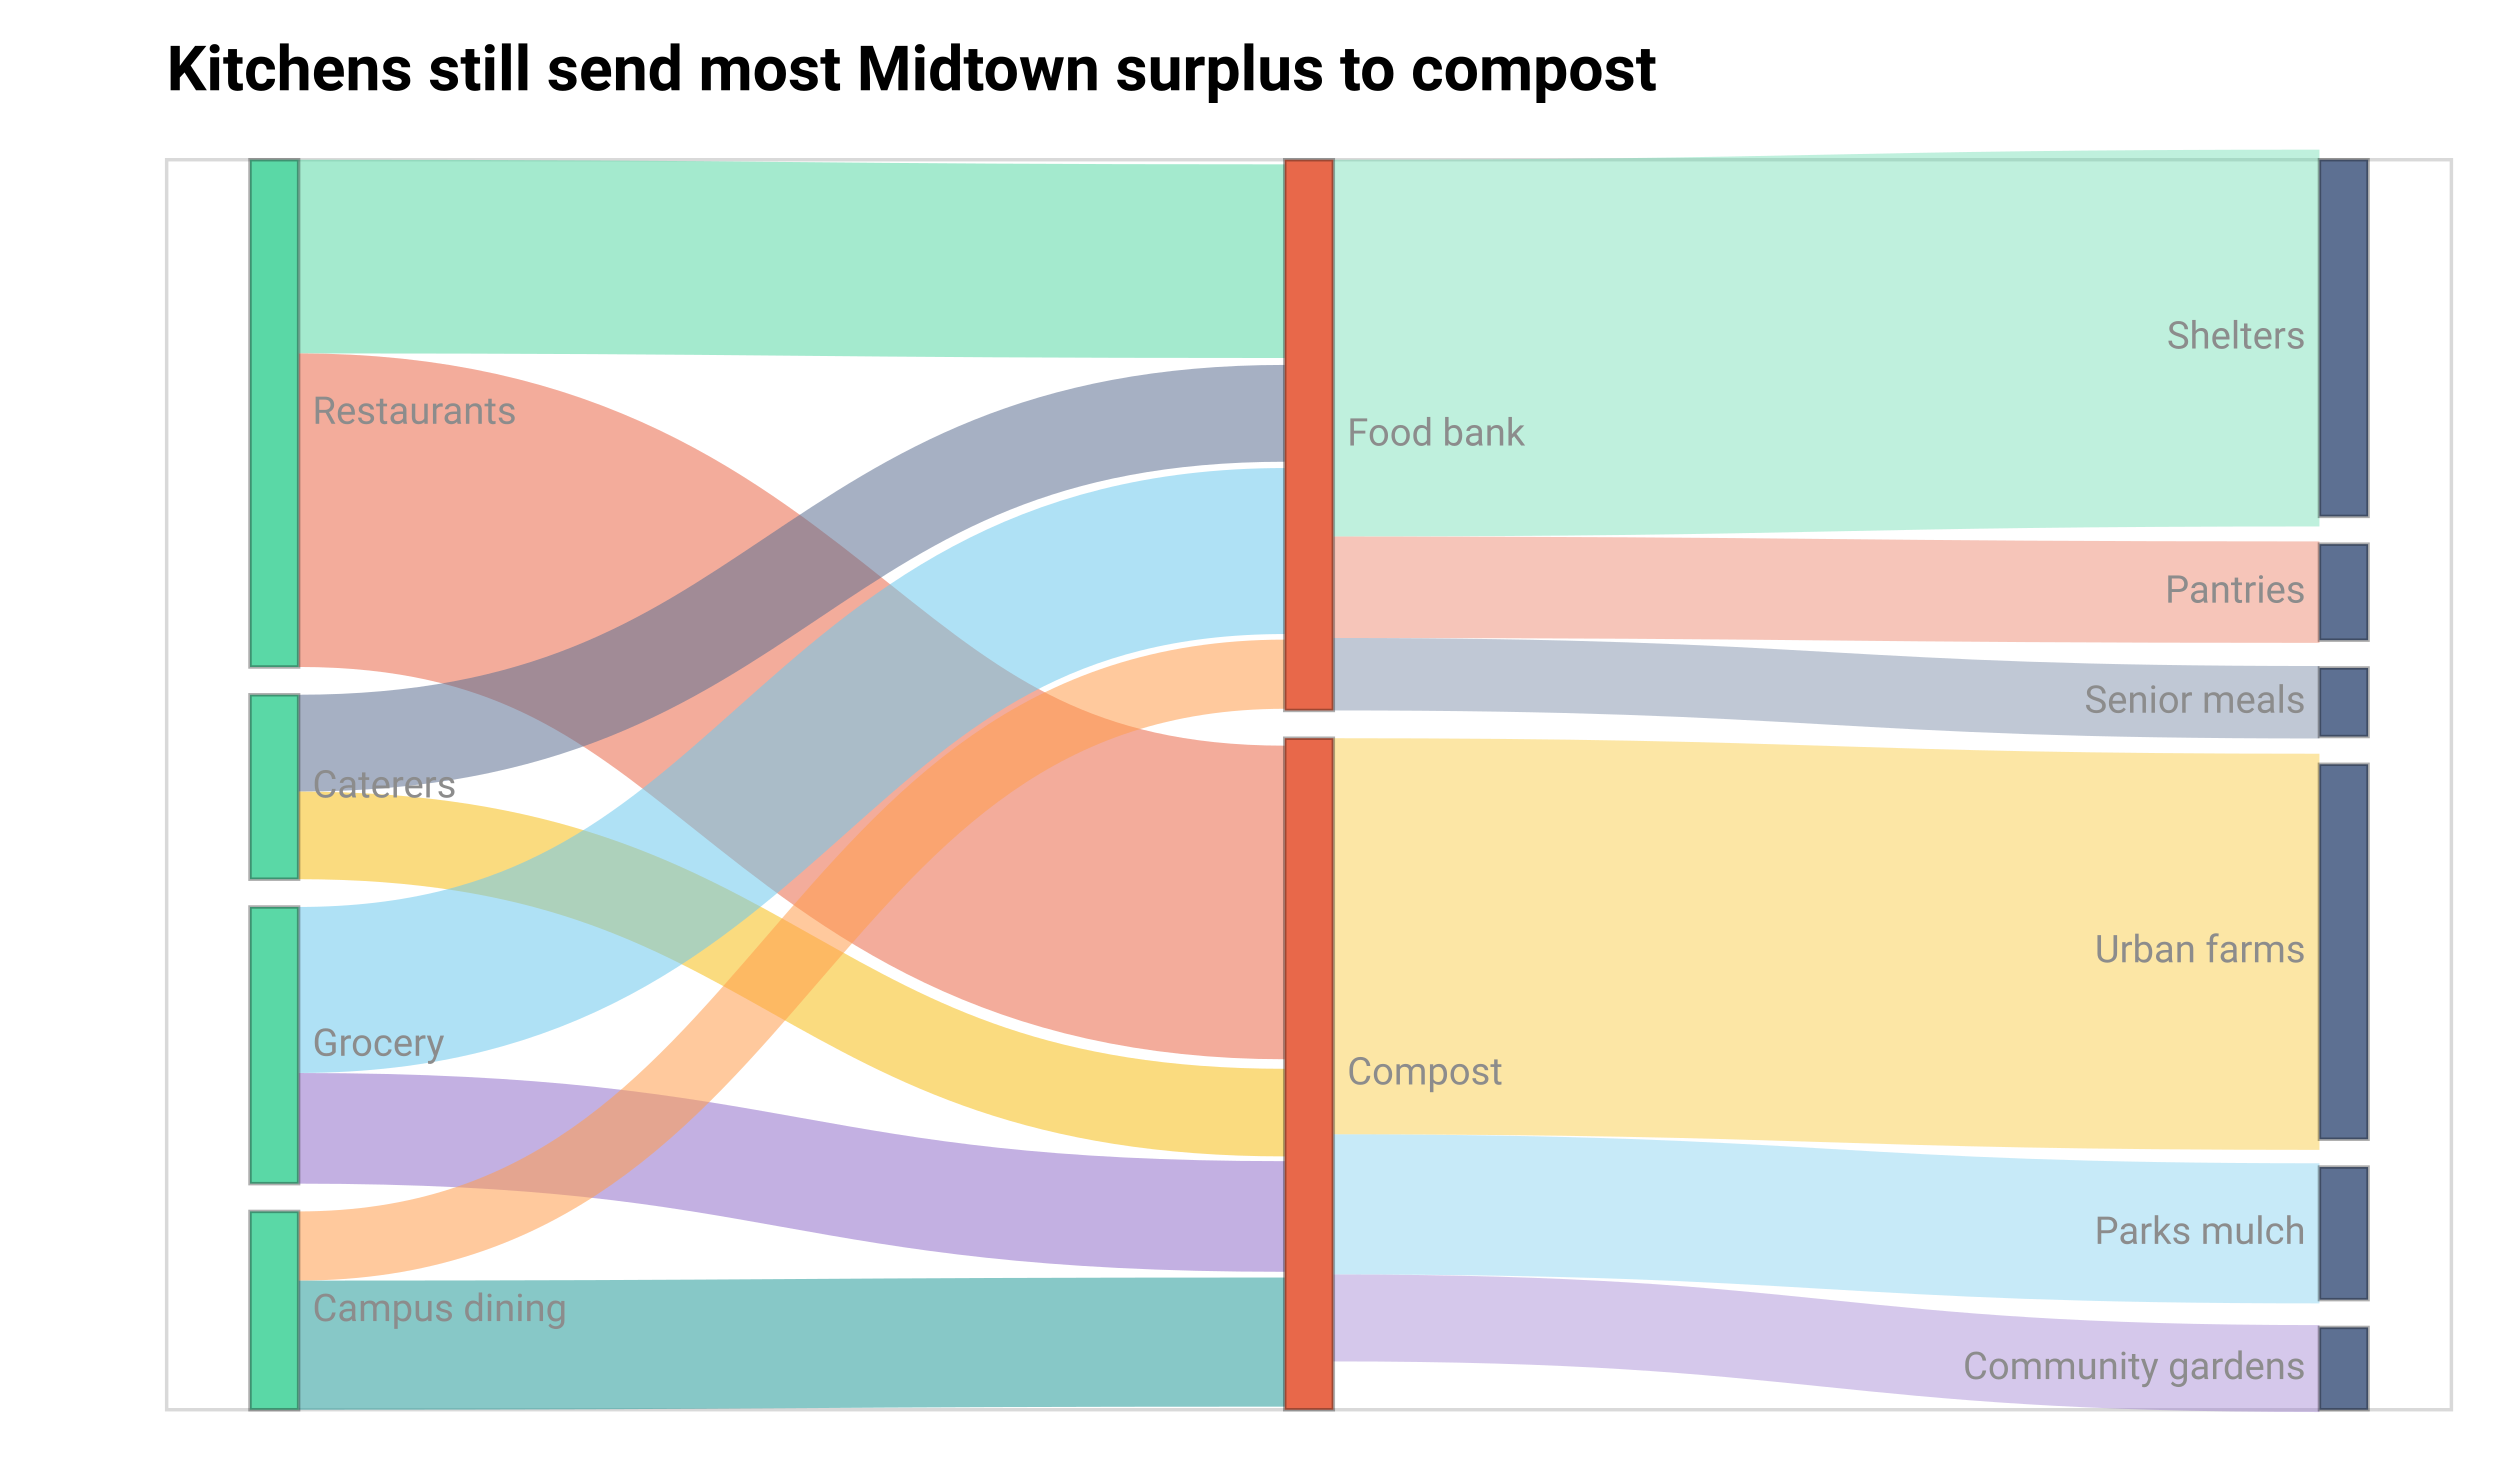
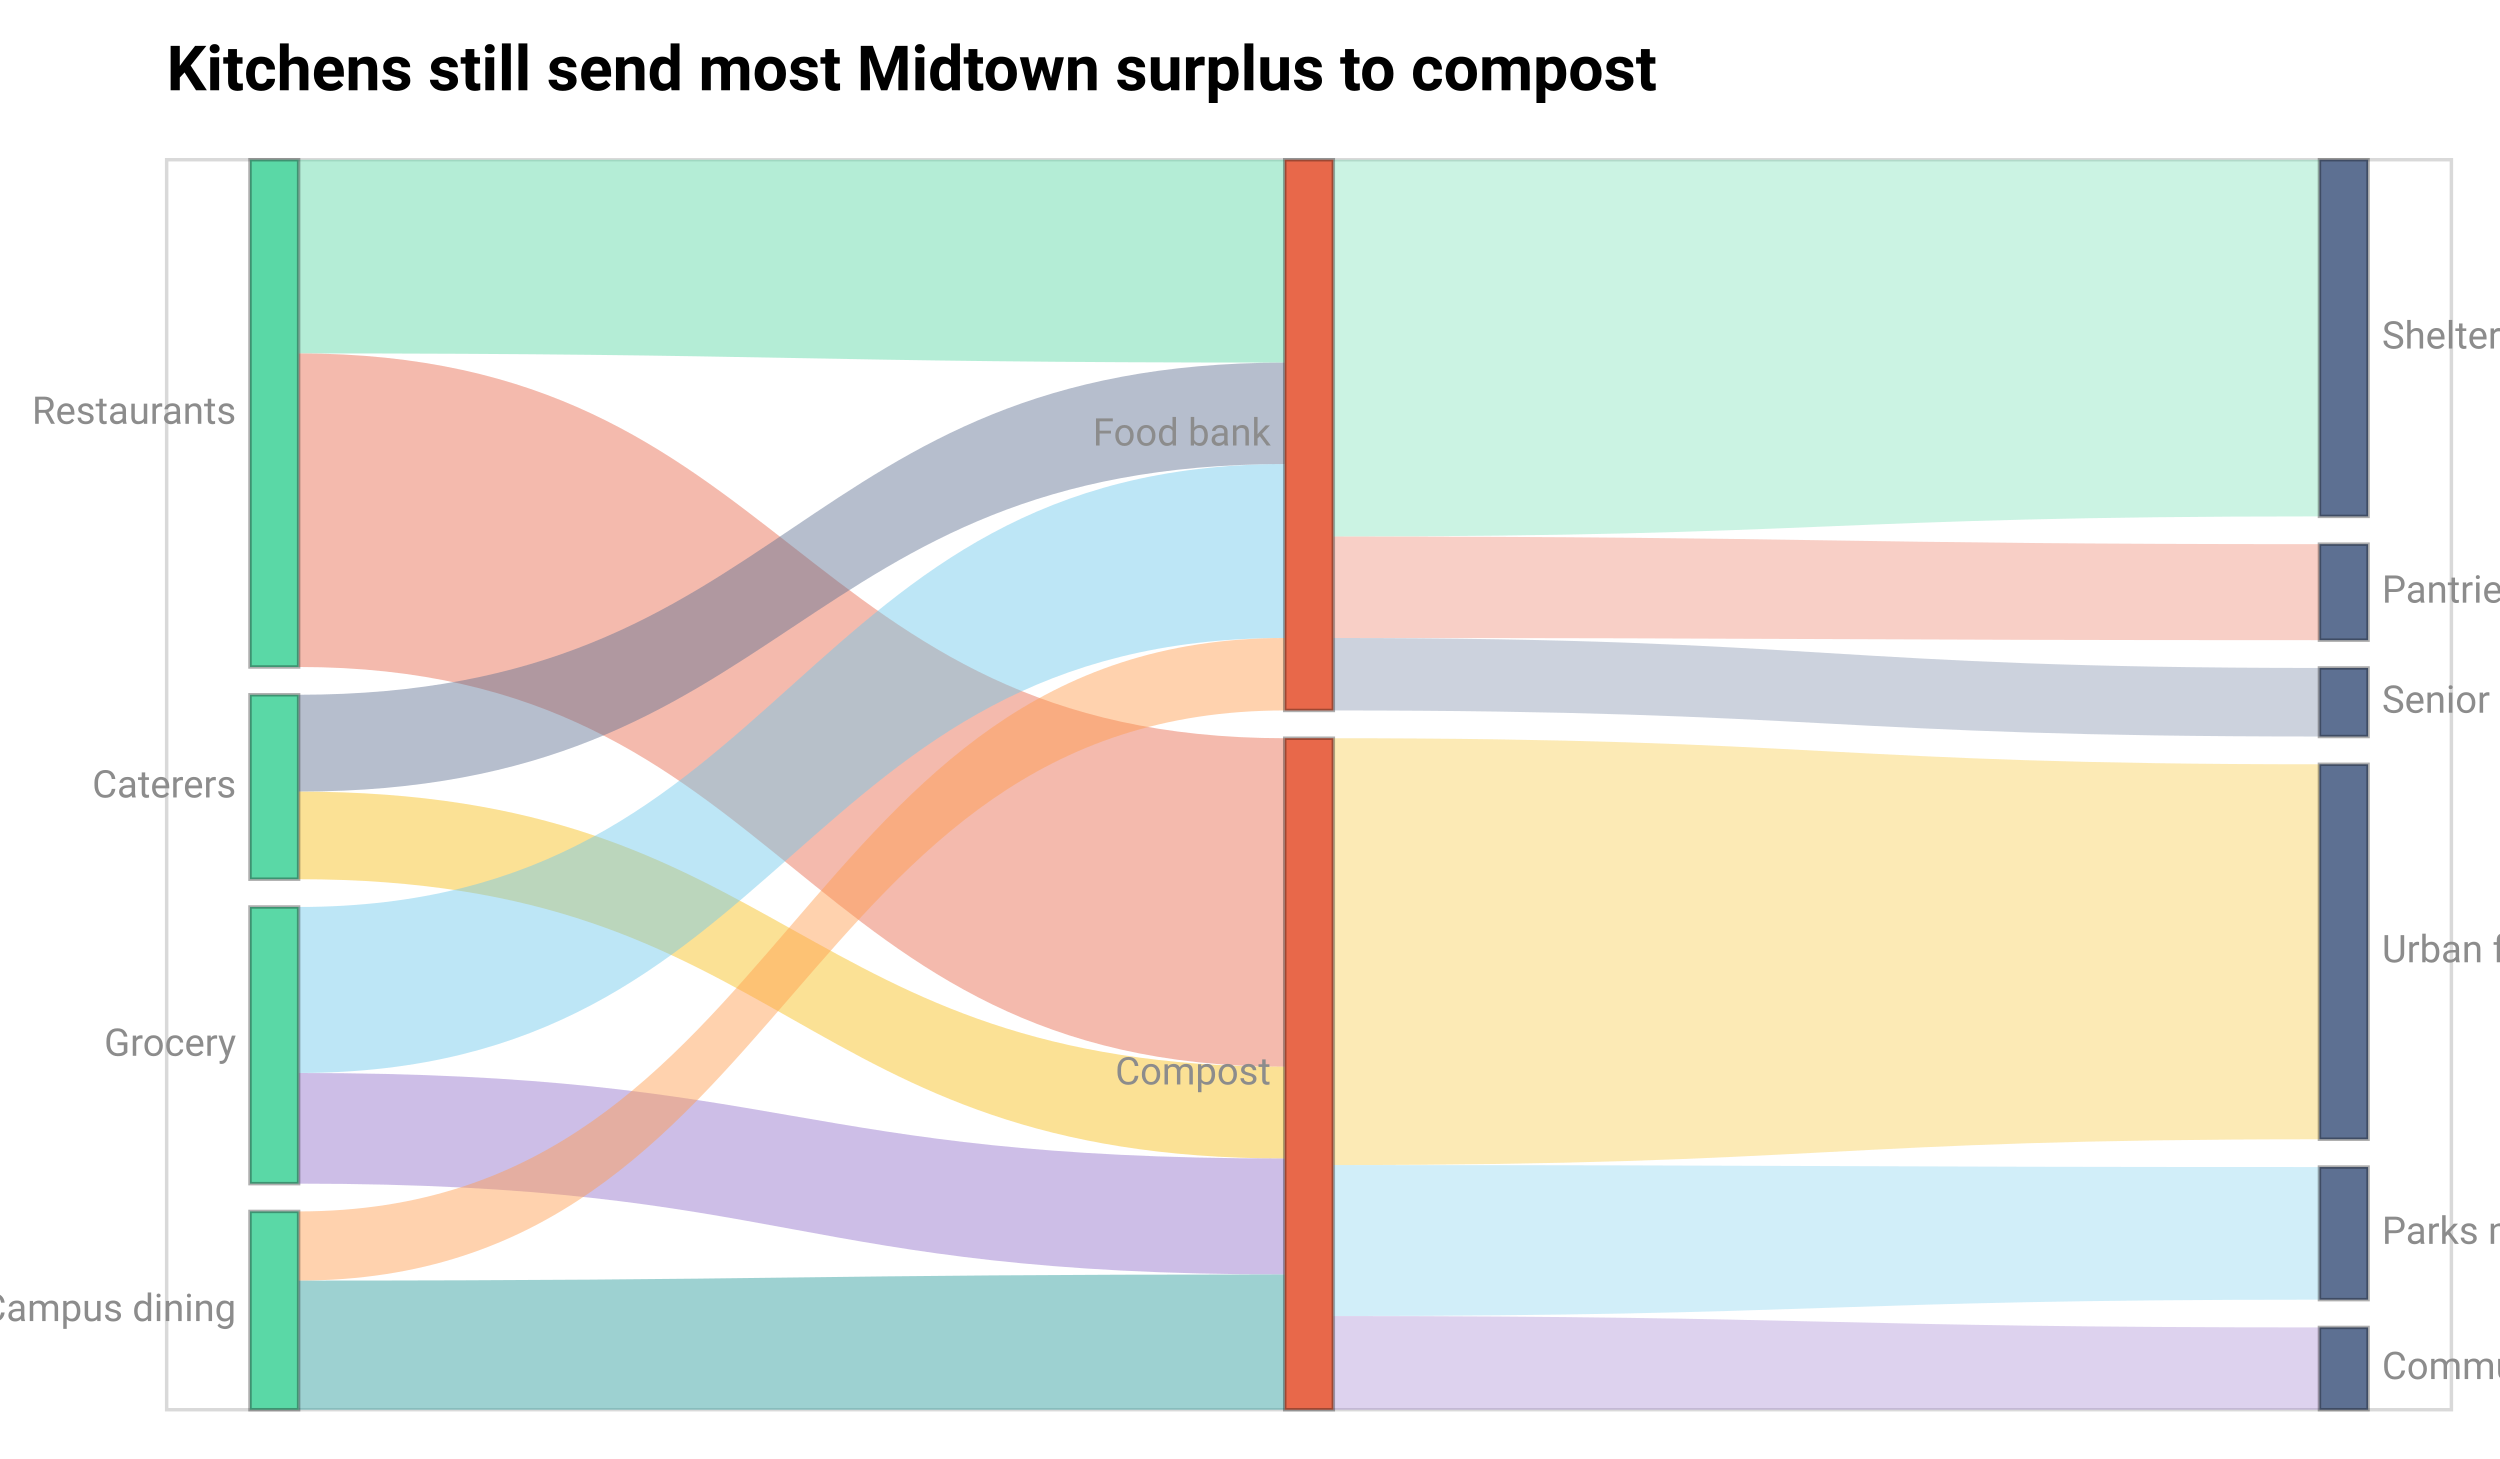
<svg xmlns="http://www.w3.org/2000/svg" width="720" height="420" viewBox="0 0 720 420" role="img" aria-label="sankey chart: Kitchens still send most Midtown surplus to compost, 14 rows, series to" aria-labelledby="mv-75dec1650bdfdd07-title" aria-describedby="mv-75dec1650bdfdd07-desc" data-markvis="2" data-chart-type="sankey" data-id="mv-75dec1650bdfdd07" font-family="-apple-system, BlinkMacSystemFont, &quot;Segoe UI&quot;, Roboto, &quot;Helvetica Neue&quot;, Arial, sans-serif" font-size="12">
  <text x="48" y="26" text-anchor="start" font-size="18" font-weight="600" fill="#000000">Kitchens still send most Midtown surplus to compost</text>
  <rect x="48" y="46" width="658" height="360" fill="none" stroke="#d9d9d9" stroke-width="1" data-plot-border="1" />
  <g data-sankey-links="1">
-     <path d="M86 73.89 C228 73.89, 228 75.22, 370 75.22" fill="none" stroke="#5AD8A6" stroke-opacity="0.55" stroke-width="55.78" data-source="Restaurants" data-target="Food bank" data-y="420" />
-     <path d="M86 146.93 C228 146.93, 228 259.91, 370 259.91" fill="none" stroke="#E8684A" stroke-opacity="0.55" stroke-width="90.31" data-source="Restaurants" data-target="Compost" data-y="680" />
-     <path d="M86 214.03 C228 214.03, 228 119.04, 370 119.04" fill="none" stroke="#5D7092" stroke-opacity="0.55" stroke-width="27.89" data-source="Caterers" data-target="Food bank" data-y="210" />
-     <path d="M86 240.59 C228 240.59, 228 320.43, 370 320.43" fill="none" stroke="#F6BD16" stroke-opacity="0.55" stroke-width="25.23" data-source="Caterers" data-target="Compost" data-y="190" />
-     <path d="M86 285.11 C228 285.11, 228 158.7, 370 158.7" fill="none" stroke="#6DC8EC" stroke-opacity="0.55" stroke-width="47.81" data-source="Grocery" data-target="Food bank" data-y="360" />
-     <path d="M86 324.96 C228 324.96, 228 350.35, 370 350.35" fill="none" stroke="#9270CA" stroke-opacity="0.55" stroke-width="31.87" data-source="Grocery" data-target="Compost" data-y="240" />
-     <path d="M86 358.85 C228 358.85, 228 194.17, 370 194.17" fill="none" stroke="#FF9D4D" stroke-opacity="0.55" stroke-width="19.92" data-source="Campus dining" data-target="Food bank" data-y="150" />
-     <path d="M86 387.41 C228 387.41, 228 386.52, 370 386.52" fill="none" stroke="#269A99" stroke-opacity="0.55" stroke-width="37.19" data-source="Campus dining" data-target="Compost" data-y="280" />
-     <path d="M384 100.26 C526 100.26, 526 97.36, 668 97.36" fill="none" stroke="#5AD8A6" stroke-opacity="0.385" stroke-width="108.52" data-source="Food bank" data-target="Shelters" data-y="780" />
-     <path d="M384 169.13 C526 169.13, 526 170.54, 668 170.54" fill="none" stroke="#E8684A" stroke-opacity="0.385" stroke-width="29.22" data-source="Food bank" data-target="Pantries" data-y="210" />
-     <path d="M384 194.17 C526 194.17, 526 202.25, 668 202.25" fill="none" stroke="#5D7092" stroke-opacity="0.385" stroke-width="20.87" data-source="Food bank" data-target="Senior meals" data-y="150" />
-     <path d="M384 269.65 C526 269.65, 526 274.12, 668 274.12" fill="none" stroke="#F6BD16" stroke-opacity="0.385" stroke-width="114.09" data-source="Compost" data-target="Urban farms" data-y="820" />
-     <path d="M384 346.87 C526 346.87, 526 355.2, 668 355.2" fill="none" stroke="#6DC8EC" stroke-opacity="0.385" stroke-width="40.35" data-source="Compost" data-target="Parks mulch" data-y="290" />
-     <path d="M384 379.57 C526 379.57, 526 394.15, 668 394.15" fill="none" stroke="#9270CA" stroke-opacity="0.385" stroke-width="25.04" data-source="Compost" data-target="Community gardens" data-y="180" />
+     <path d="M86 46 C228 46, 228 46, 370 46 L370 104.43 C228 104.43, 228 101.78, 86 101.78 Z" fill="#5AD8A6" fill-opacity="0.45" stroke="none" data-source="Restaurants" data-target="Food bank" data-y="420" />
+     <path d="M86 101.78 C228 101.78, 228 212.61, 370 212.61 L370 307.22 C228 307.22, 228 192.09, 86 192.09 Z" fill="#E8684A" fill-opacity="0.45" stroke="none" data-source="Restaurants" data-target="Compost" data-y="680" />
+     <path d="M86 200.09 C228 200.09, 228 104.43, 370 104.43 L370 133.65 C228 133.65, 228 227.98, 86 227.98 Z" fill="#5D7092" fill-opacity="0.45" stroke="none" data-source="Caterers" data-target="Food bank" data-y="210" />
+     <path d="M86 227.98 C228 227.98, 228 307.22, 370 307.22 L370 333.65 C228 333.65, 228 253.21, 86 253.21 Z" fill="#F6BD16" fill-opacity="0.45" stroke="none" data-source="Caterers" data-target="Compost" data-y="190" />
+     <path d="M86 261.21 C228 261.21, 228 133.65, 370 133.65 L370 183.74 C228 183.74, 228 309.02, 86 309.02 Z" fill="#6DC8EC" fill-opacity="0.45" stroke="none" data-source="Grocery" data-target="Food bank" data-y="360" />
+     <path d="M86 309.02 C228 309.02, 228 333.65, 370 333.65 L370 367.04 C228 367.04, 228 340.89, 86 340.89 Z" fill="#9270CA" fill-opacity="0.45" stroke="none" data-source="Grocery" data-target="Compost" data-y="240" />
+     <path d="M86 348.89 C228 348.89, 228 183.74, 370 183.74 L370 204.61 C228 204.61, 228 368.81, 86 368.81 Z" fill="#FF9D4D" fill-opacity="0.45" stroke="none" data-source="Campus dining" data-target="Food bank" data-y="150" />
+     <path d="M86 368.81 C228 368.81, 228 367.04, 370 367.04 L370 406 C228 406, 228 406, 86 406 Z" fill="#269A99" fill-opacity="0.45" stroke="none" data-source="Campus dining" data-target="Compost" data-y="280" />
+     <path d="M384 46 C526 46, 526 46, 668 46 L668 148.72 C526 148.72, 526 154.52, 384 154.52 Z" fill="#5AD8A6" fill-opacity="0.315" stroke="none" data-source="Food bank" data-target="Shelters" data-y="780" />
+     <path d="M384 154.52 C526 154.52, 526 156.72, 668 156.72 L668 184.37 C526 184.37, 526 183.74, 384 183.74 Z" fill="#E8684A" fill-opacity="0.315" stroke="none" data-source="Food bank" data-target="Pantries" data-y="210" />
+     <path d="M384 183.74 C526 183.74, 526 192.37, 668 192.37 L668 212.12 C526 212.12, 526 204.61, 384 204.61 Z" fill="#5D7092" fill-opacity="0.315" stroke="none" data-source="Food bank" data-target="Senior meals" data-y="150" />
+     <path d="M384 212.61 C526 212.61, 526 220.12, 668 220.12 L668 328.11 C526 328.11, 526 335.54, 384 335.54 Z" fill="#F6BD16" fill-opacity="0.315" stroke="none" data-source="Compost" data-target="Urban farms" data-y="820" />
+     <path d="M384 335.54 C526 335.54, 526 336.11, 668 336.11 L668 374.3 C526 374.3, 526 379.02, 384 379.02 Z" fill="#6DC8EC" fill-opacity="0.315" stroke="none" data-source="Compost" data-target="Parks mulch" data-y="290" />
+     <path d="M384 379.02 C526 379.02, 526 382.3, 668 382.3 L668 406 C526 406, 526 406, 384 406 Z" fill="#9270CA" fill-opacity="0.315" stroke="none" data-source="Compost" data-target="Community gardens" data-y="180" />
  </g>
  <g data-sankey-nodes="1">
    <rect x="72" y="46" width="14" height="146.09" fill="#5AD8A6" stroke="#000000" stroke-opacity="0.32" stroke-width="1" data-node="Restaurants" data-y="1,100" />
    <rect x="370" y="46" width="14" height="158.61" fill="#E8684A" stroke="#000000" stroke-opacity="0.32" stroke-width="1" data-node="Food bank" data-y="1,140" />
    <rect x="370" y="212.61" width="14" height="193.39" fill="#E8684A" stroke="#000000" stroke-opacity="0.32" stroke-width="1" data-node="Compost" data-y="1,390" />
    <rect x="72" y="200.09" width="14" height="53.12" fill="#5AD8A6" stroke="#000000" stroke-opacity="0.32" stroke-width="1" data-node="Caterers" data-y="400" />
    <rect x="72" y="261.21" width="14" height="79.68" fill="#5AD8A6" stroke="#000000" stroke-opacity="0.32" stroke-width="1" data-node="Grocery" data-y="600" />
    <rect x="72" y="348.89" width="14" height="57.11" fill="#5AD8A6" stroke="#000000" stroke-opacity="0.32" stroke-width="1" data-node="Campus dining" data-y="430" />
    <rect x="668" y="46" width="14" height="102.72" fill="#5D7092" stroke="#000000" stroke-opacity="0.32" stroke-width="1" data-node="Shelters" data-y="780" />
    <rect x="668" y="156.72" width="14" height="27.65" fill="#5D7092" stroke="#000000" stroke-opacity="0.32" stroke-width="1" data-node="Pantries" data-y="210" />
    <rect x="668" y="192.37" width="14" height="19.75" fill="#5D7092" stroke="#000000" stroke-opacity="0.32" stroke-width="1" data-node="Senior meals" data-y="150" />
    <rect x="668" y="220.12" width="14" height="107.98" fill="#5D7092" stroke="#000000" stroke-opacity="0.32" stroke-width="1" data-node="Urban farms" data-y="820" />
    <rect x="668" y="336.11" width="14" height="38.19" fill="#5D7092" stroke="#000000" stroke-opacity="0.32" stroke-width="1" data-node="Parks mulch" data-y="290" />
    <rect x="668" y="382.3" width="14" height="23.7" fill="#5D7092" stroke="#000000" stroke-opacity="0.32" stroke-width="1" data-node="Community gardens" data-y="180" />
  </g>
  <g fill="#8C8C8C" font-size="11" font-weight="400">
-     <text x="90" y="119.04" text-anchor="start" dominant-baseline="middle" data-node-label="Restaurants">Restaurants</text>
-     <text x="388" y="125.3" text-anchor="start" dominant-baseline="middle" data-node-label="Food bank">Food bank</text>
-     <text x="388" y="309.3" text-anchor="start" dominant-baseline="middle" data-node-label="Compost">Compost</text>
-     <text x="90" y="226.65" text-anchor="start" dominant-baseline="middle" data-node-label="Caterers">Caterers</text>
-     <text x="90" y="301.05" text-anchor="start" dominant-baseline="middle" data-node-label="Grocery">Grocery</text>
-     <text x="90" y="377.45" text-anchor="start" dominant-baseline="middle" data-node-label="Campus dining">Campus dining</text>
-     <text x="664" y="97.36" text-anchor="end" dominant-baseline="middle" data-node-label="Shelters">Shelters</text>
-     <text x="664" y="170.54" text-anchor="end" dominant-baseline="middle" data-node-label="Pantries">Pantries</text>
-     <text x="664" y="202.25" text-anchor="end" dominant-baseline="middle" data-node-label="Senior meals">Senior meals</text>
-     <text x="664" y="274.12" text-anchor="end" dominant-baseline="middle" data-node-label="Urban farms">Urban farms</text>
-     <text x="664" y="355.2" text-anchor="end" dominant-baseline="middle" data-node-label="Parks mulch">Parks mulch</text>
-     <text x="664" y="394.15" text-anchor="end" dominant-baseline="middle" data-node-label="Community gardens">Community gardens</text>
+     <text x="68" y="119.04" text-anchor="end" dominant-baseline="middle" data-node-label="Restaurants">Restaurants</text>
+     <text x="366" y="125.3" text-anchor="end" dominant-baseline="middle" data-node-label="Food bank">Food bank</text>
+     <text x="366" y="309.3" text-anchor="end" dominant-baseline="middle" data-node-label="Compost">Compost</text>
+     <text x="68" y="226.65" text-anchor="end" dominant-baseline="middle" data-node-label="Caterers">Caterers</text>
+     <text x="68" y="301.05" text-anchor="end" dominant-baseline="middle" data-node-label="Grocery">Grocery</text>
+     <text x="68" y="377.45" text-anchor="end" dominant-baseline="middle" data-node-label="Campus dining">Campus dining</text>
+     <text x="686" y="97.36" text-anchor="start" dominant-baseline="middle" data-node-label="Shelters">Shelters</text>
+     <text x="686" y="170.54" text-anchor="start" dominant-baseline="middle" data-node-label="Pantries">Pantries</text>
+     <text x="686" y="202.25" text-anchor="start" dominant-baseline="middle" data-node-label="Senior meals">Senior meals</text>
+     <text x="686" y="274.12" text-anchor="start" dominant-baseline="middle" data-node-label="Urban farms">Urban farms</text>
+     <text x="686" y="355.2" text-anchor="start" dominant-baseline="middle" data-node-label="Parks mulch">Parks mulch</text>
+     <text x="686" y="394.15" text-anchor="start" dominant-baseline="middle" data-node-label="Community gardens">Community gardens</text>
  </g>
</svg>
